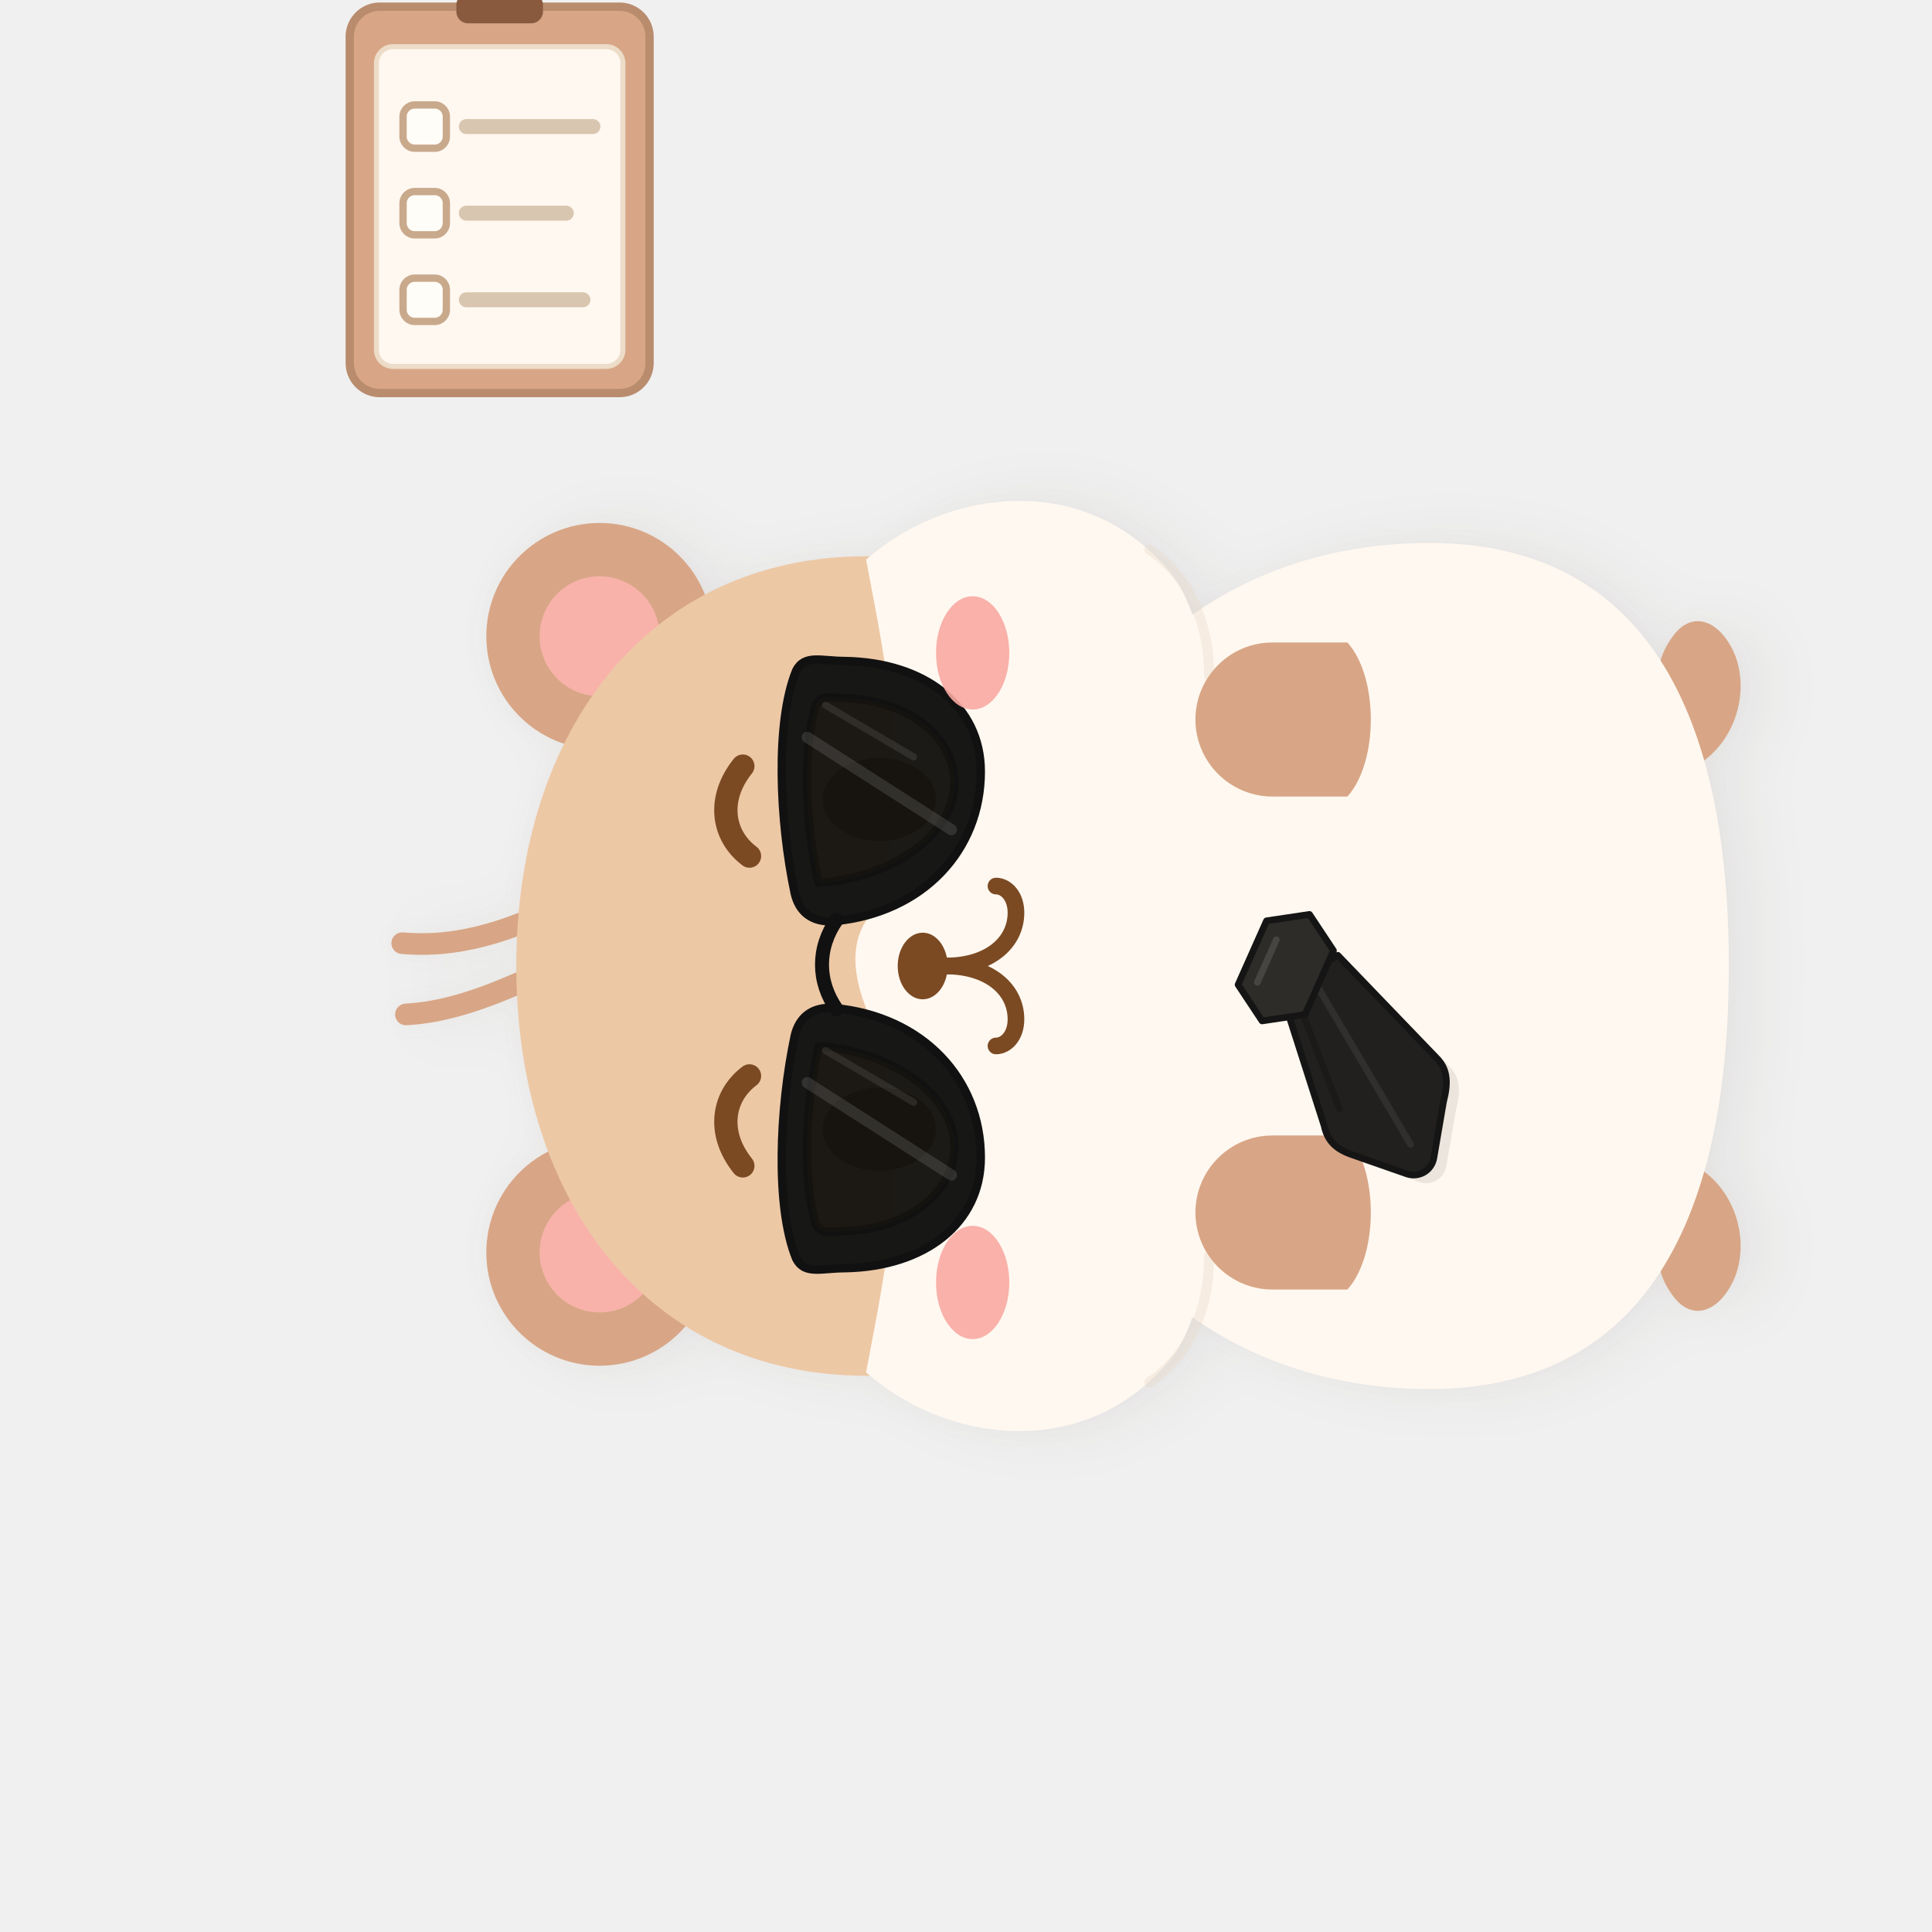
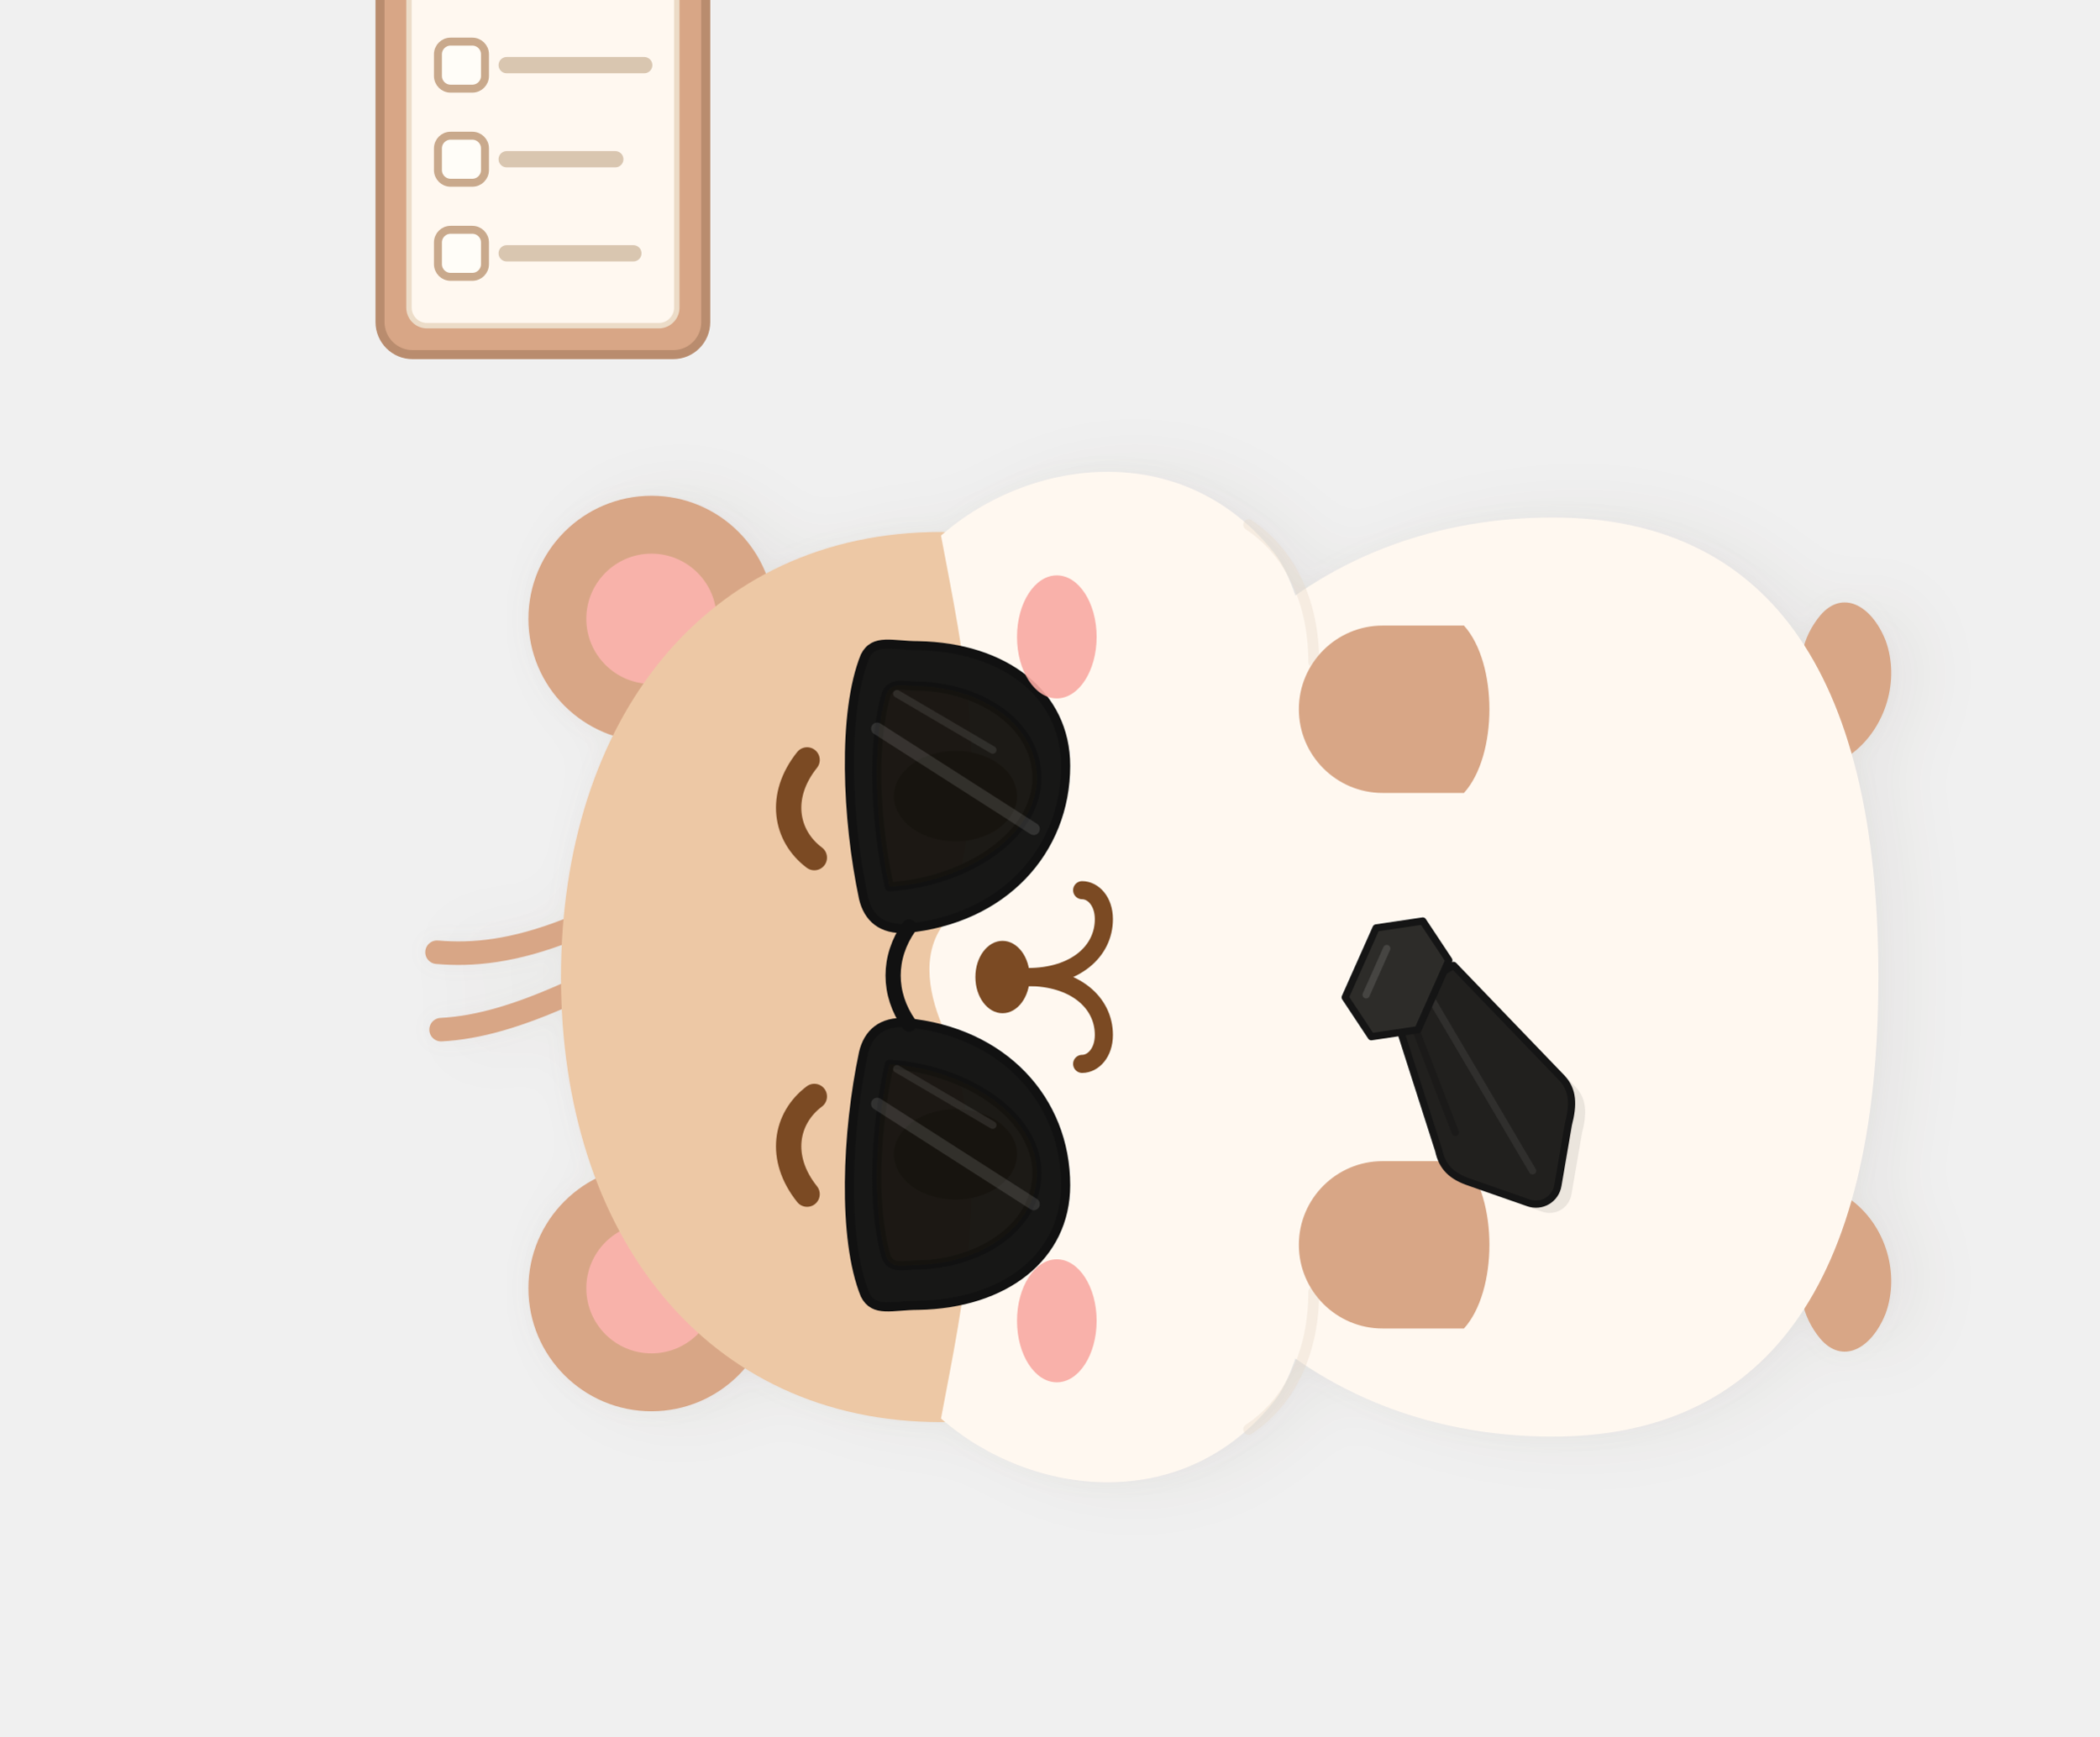
- <svg xmlns="http://www.w3.org/2000/svg" id="mini-stage" width="500" height="500" viewBox="-150 -60 580 580" role="img" aria-labelledby="title desc" style="pointer-events:none">
+ <svg xmlns="http://www.w3.org/2000/svg" id="mini-stage" width="580" height="480" viewBox="-150 -40 580 480" role="img" aria-labelledby="title desc" style="pointer-events:none">
  <defs>
    <filter id="soft-lift" x="-8%" y="-8%" width="116%" height="116%" color-interpolation-filters="sRGB">
      <feGaussianBlur in="SourceAlpha" stdDeviation="2.8" result="soft-edge" />
      <feFlood flood-color="#8b735e" flood-opacity=".045" result="halo-color" />
      <feComposite in="halo-color" in2="soft-edge" operator="in" result="halo" />
      <feOffset in="SourceAlpha" dx="0" dy="8" result="shadow-offset" />
      <feGaussianBlur in="shadow-offset" stdDeviation="9" result="shadow-blur" />
      <feFlood flood-color="#3a2d23" flood-opacity=".055" result="shadow-color" />
      <feComposite in="shadow-color" in2="shadow-blur" operator="in" result="ambient-shadow" />
      <feMerge>
        <feMergeNode in="ambient-shadow" />
        <feMergeNode in="halo" />
        <feMergeNode in="SourceGraphic" />
      </feMerge>
    </filter>
    <clipPath id="mini-paw-clip-right" clipPathUnits="userSpaceOnUse">
      <rect x="340" y="236" width="78" height="64" />
    </clipPath>
    <clipPath id="mini-paw-clip-left" clipPathUnits="userSpaceOnUse">
      <rect x="-44" y="236" width="78" height="64" />
    </clipPath>
  </defs>
  <g id="mini-rotate" style="transform-origin:0 0" transform="rotate(-90 187 230)">
    <g id="hamster-flat-master-v11" style="transform-origin:0 0" filter="url(#soft-lift)" fill-rule="evenodd" clip-rule="evenodd">
      <g id="tail" data-part="tail">
        <circle id="tail-fill" cx="187" cy="356" r="22" fill="#d8a686" />
      </g>
      <g id="feet-layer" data-layer="behind-body">
        <g id="left-foot" data-part="left-foot">
          <path id="left-foot-fill" d="M109 392 C101 389 93 391 87 396 C80 402 84 410 94 414 C105 418 118 414 125 405 C131 397 123 394 109 392 Z" fill="#d8a686" />
        </g>
        <g id="right-foot" data-part="right-foot">
          <path id="right-foot-fill" d="M265 392 C273 389 281 391 287 396 C294 402 290 410 280 414 C269 418 256 414 249 405 C243 397 251 394 265 392 Z" fill="#d8a686" />
        </g>
      </g>
      <g id="body-layer" data-layer="body">
        <g id="body-belly" data-part="body-belly">
          <path id="body-belly-fill" d="M187 200 C113 200 60 251 60 322 C60 380 101 412 187 412 C273 412 314 380 314 322 C314 251 261 200 187 200Z" fill="#fff8f0" />
        </g>
      </g>
      <g id="ears-layer" data-layer="ears">
        <g id="left-ear" data-part="left-ear">
          <circle id="left-ear-outer" cx="101" cy="73" r="34" fill="#d8a686" />
          <circle id="left-ear-inner" cx="101" cy="73" r="18" fill="#f8b2aa" />
        </g>
        <g id="right-ear" data-part="right-ear">
          <circle id="right-ear-outer" cx="286" cy="73" r="34" fill="#d8a686" />
          <circle id="right-ear-inner" cx="286" cy="73" r="18" fill="#f8b2aa" />
        </g>
      </g>
      <g id="head-tufts" data-part="head-tufts">
        <path id="left-tuft" d="M182 49 C184 35 187 24 192 15" fill="none" stroke="#d8a686" stroke-width="6.5" stroke-linecap="round" transform="rotate(-32 182 49)" />
        <path id="right-tuft" d="M200 50 C203 34 208 24 214 16" fill="none" stroke="#d8a686" stroke-width="6.5" stroke-linecap="round" transform="rotate(-32 200 50)" />
      </g>
      <g id="head-layer" data-layer="head">
        <g id="head-cap" data-part="head-cap">
          <path id="head-cap-fill" d="M64 153 C64 88 116 48 187 48 C258 48 310 88 310 153 C310 214 257 253 187 253 C117 253 64 214 64 153Z" fill="#edc8a5" />
        </g>
        <g id="cheek-muzzle" data-part="cheek-muzzle">
          <path id="cheek-muzzle-fill" d="M65 153 C97 159 136 168 172 154 C181 150 193 147 202 154 C238 168 277 159 309 153 C331 178 336 221 303 246 C270 268 104 268 71 246 C38 221 43 178 65 153Z" fill="#fff8f0" />
        </g>
        <g id="cheek-creases" data-part="cheek-creases" opacity=".35">
          <path id="left-cheek-crease" d="M62 238 C70 250 84 256 100 256" fill="none" stroke="#e6d7c6" stroke-width="3" stroke-linecap="round" />
          <path id="right-cheek-crease" d="M312 238 C304 250 290 256 274 256" fill="none" stroke="#e6d7c6" stroke-width="3" stroke-linecap="round" />
        </g>
      </g>
      <g id="face-layer" data-layer="face">
        <g id="brows" data-part="brows">
          <path id="left-brow" d="M127 116 C137 108 148 110 154 118" fill="none" stroke="#7b4a23" stroke-width="7" stroke-linecap="round" />
          <path id="right-brow" d="M247 116 C237 108 226 110 220 118" fill="none" stroke="#7b4a23" stroke-width="7" stroke-linecap="round" />
        </g>
        <g id="eyes" data-part="eyes">
          <ellipse id="left-eye" cx="138" cy="157" rx="12.5" ry="17" fill="#5a300f" />
          <ellipse id="right-eye" cx="237" cy="157" rx="12.5" ry="17" fill="#5a300f" />
        </g>
        <g id="sunglasses" data-part="sunglasses">
          <g id="left-sunglass" data-part="left-sunglass">
            <path id="left-sunglass-frame" d="M99.22 132 C114.76 125.7 144.16 126.96 166 131.58 C171.46 132.84 174.82 136.62 174.4 143.34 C171.88 170.22 152.98 187.44 129.46 187.44 C109.72 187.44 96.7 170.64 96.28 146.7 C96.28 139.56 94.18 134.52 99.22 132 Z M109.54 137.88 C123.82 133.68 145.66 134.94 162.88 138.72 C161.62 159.3 149.44 178.62 133.9 179.46 C118.78 180.3 107.86 164.76 107.44 146.7 C107.44 142.5 106.18 139.56 109.54 137.88 Z" fill="#171716" fill-rule="evenodd" stroke="#111111" stroke-width="2.52" stroke-linejoin="round" />
            <path id="left-sunglass-lens" d="M109.54 137.88 C123.82 133.68 145.66 134.94 162.88 138.72 C161.62 159.3 149.44 178.62 133.9 179.46 C118.78 180.3 107.86 164.76 107.44 146.7 C107.44 142.5 106.18 139.56 109.54 137.88 Z" fill="#16140f" opacity=".97" />
            <path id="left-lens-main-shine" d="M151.96 135.36 L124.24 178.62" fill="none" stroke="#ffffff" stroke-width="3.36" stroke-linecap="round" opacity=".12" />
            <path id="left-lens-small-shine" d="M161.62 140.82 L146.08 167.28" fill="none" stroke="#ffffff" stroke-width="2.1" stroke-linecap="round" opacity=".09" />
          </g>
          <g id="right-sunglass" data-part="right-sunglass">
            <path id="right-sunglass-frame" d="M275.62 132 C260.08 125.7 230.68 126.96 208.84 131.58 C203.38 132.84 200.02 136.62 200.44 143.34 C202.96 170.22 221.86 187.44 245.38 187.44 C265.12 187.44 278.14 170.64 278.56 146.7 C278.56 139.56 280.66 134.52 275.62 132 Z M265.3 137.88 C251.02 133.68 229.18 134.94 211.96 138.72 C213.22 159.3 225.4 178.62 240.94 179.46 C256.06 180.3 266.98 164.76 267.4 146.7 C267.4 142.5 268.66 139.56 265.3 137.88 Z" fill="#171716" fill-rule="evenodd" stroke="#111111" stroke-width="2.52" stroke-linejoin="round" />
            <path id="right-sunglass-lens" d="M265.3 137.88 C251.02 133.68 229.18 134.94 211.96 138.72 C213.22 159.3 225.4 178.62 240.94 179.46 C256.06 180.3 266.98 164.76 267.4 146.7 C267.4 142.5 268.66 139.56 265.3 137.88 Z" fill="#16140f" opacity=".97" />
            <path id="right-lens-main-shine" d="M255.64 135.36 L227.92 178.62" fill="none" stroke="#ffffff" stroke-width="3.36" stroke-linecap="round" opacity=".12" />
            <path id="right-lens-small-shine" d="M265.3 140.82 L249.76 167.28" fill="none" stroke="#ffffff" stroke-width="2.1" stroke-linecap="round" opacity=".09" />
          </g>
          <path id="sunglasses-bridge" d="M173.98 144.18 C182.38 138.3 192.46 138.3 200.86 144.18" fill="none" stroke="#111111" stroke-width="4.2" stroke-linecap="round" />
          <g id="happy-glasses-star" data-role="glasses-sparkle" opacity="0" transform="translate(112 151)">
            <path data-role="sparkle-glow" d="M 0 -10.76 L 2.58 -2.58 L 10.76 0 L 2.58 2.58 L 0 10.76 L -2.58 2.58 L -10.76 0 L -2.58 -2.58 Z" fill="#ffffff" opacity=".42" />
            <path data-role="sparkle-fill" d="M 0 -7.8 L 1.87 -1.87 L 7.8 0 L 1.87 1.87 L 0 7.8 L -1.87 1.87 L -7.8 0 L -1.87 -1.87 Z" fill="#ffffff" stroke="#ffffff" stroke-width="1.25" stroke-linejoin="round" />
          </g>
        </g>
        <g id="blushes" data-part="blushes">
          <ellipse id="left-blush" cx="92" cy="185" rx="17" ry="11" fill="#f8aaa2" opacity=".9" />
          <ellipse id="right-blush" cx="281" cy="185" rx="17" ry="11" fill="#f8aaa2" opacity=".9" />
        </g>
        <g id="nose-mouth" data-part="nose-mouth">
          <ellipse id="nose-fill" cx="187" cy="170" rx="10" ry="7.5" fill="#7b4a23" />
          <path id="mouth-left" d="M187 177 C187 190 180 198 171 198 C166 198 163 195 163 192" fill="none" stroke="#7b4a23" stroke-width="5" stroke-linecap="round" />
          <path id="mouth-right" d="M187 177 C187 190 194 198 203 198 C208 198 211 195 211 192" fill="none" stroke="#7b4a23" stroke-width="5" stroke-linecap="round" />
        </g>
      </g>
      <g id="hands-layer" data-layer="hands-above-face">
        <g id="left-hand" data-part="left-hand" clip-path="url(#mini-paw-clip-left)" transform="translate(122.5 7) rotate(90 -9.5 268) translate(-9.5 268) scale(1.25) translate(9.5 -268)">
          <path id="left-hand-base" d="M118 249.5 L-9.5 249.5 C-19.7 249.5 -28 257.8 -28 268 C-28 278.2 -19.7 286.5 -9.5 286.5 L118 286.5 C123 279.1 123 256.9 118 249.5 Z" fill="#fff8f0" />
          <path id="left-paw-tip" d="M8.5 249.5 L-9.5 249.5 C-19.7 249.5 -28 257.8 -28 268 C-28 278.2 -19.7 286.5 -9.5 286.5 L8.5 286.5 C16 278.2 16 257.8 8.5 249.5 Z" fill="#d8a686" />
        </g>
        <g id="right-hand" data-part="right-hand" clip-path="url(#mini-paw-clip-right)" transform="translate(-122.5 7) rotate(270 383.5 268) translate(383.5 268) scale(1.25) translate(-383.5 -268)">
          <path id="right-hand-base" d="M256 249.5 L383.5 249.5 C393.7 249.5 402 257.8 402 268 C402 278.2 393.7 286.5 383.5 286.5 L256 286.5 C251 279.1 251 256.9 256 249.5 Z" fill="#fff8f0" />
          <path id="right-paw-tip" d="M365.5 249.5 L383.5 249.5 C393.7 249.5 402 257.8 402 268 C402 278.2 393.7 286.5 383.5 286.5 L365.5 286.5 C358 278.2 358 257.8 365.5 249.5 Z" fill="#d8a686" />
        </g>
      </g>
      <g id="happy-tie-sway">
        <g id="tie" data-part="tie" transform="translate(153 260)">
          <path id="tie-shadow" d="M24 27 L44 27 L54 68 C55 72.5 53 76 49 80 L38 93 C35.5 96 31 96 28.5 93 L17.5 80 C14 76 13 72.5 14.5 68 Z" fill="#000000" opacity=".08" transform="translate(7 6.5) rotate(59.5 33.5 14) translate(2 2)" />
          <path id="tie-blade" d="M24 24 L44 24 L54 66 C55 70.5 53 74 49 78 L38 91 C35.5 94 31 94 28.5 91 L17.5 78 C14 74 13 70.5 14.5 66 Z" fill="#21201e" stroke="#151515" stroke-width="2" stroke-linejoin="round" transform="translate(7 6.5) rotate(59.5 33.5 14)" />
          <path id="tie-center-fold" d="M34 28 L34 84" fill="none" stroke="#ffffff" stroke-width="2" stroke-linecap="round" opacity=".07" transform="translate(7 6.5) rotate(59.5 33.5 14)" />
          <path id="tie-left-fold" d="M27 28 L21 64" fill="none" stroke="#000000" stroke-width="2" stroke-linecap="round" opacity=".18" transform="translate(7 6.5) rotate(59.5 33.5 14)" />
          <path id="tie-knot" d="M23 3 L44 3 L51 14 L44 25 L23 25 L16 14 Z" fill="#2d2c29" stroke="#151515" stroke-width="2" stroke-linejoin="round" transform="translate(0 5) rotate(24 33.5 14)" />
          <path id="tie-knot-highlight" d="M26 8 L40 8" fill="none" stroke="#ffffff" stroke-width="2" stroke-linecap="round" opacity=".12" transform="translate(0 5) rotate(24 33.5 14)" />
        </g>
      </g>
    </g>
  </g>
  <g id="happy-board-layer" pointer-events="none">
    <g id="happy-board">
      <rect id="board-back" x="-45" y="-58" width="90" height="116" rx="9" fill="#d8a686" stroke="#b98c6e" stroke-width="2.5" />
      <rect id="board-paper" x="-37" y="-46" width="74" height="96" rx="5" fill="#fff8f0" stroke="#ecdcc8" stroke-width="1.5" />
      <path id="board-clip-arch" d="M -8 -58 C -8 -67 8 -67 8 -58" fill="none" stroke="#8a5a3f" stroke-width="4.5" stroke-linecap="round" />
      <rect id="board-clip-bar" x="-13" y="-62" width="26" height="9" rx="3.5" fill="#8a5a3f" />
      <g id="board-rows" fill="none">
        <rect class="row-box" x="-29" y="-28.5" width="13" height="13" rx="3.5" fill="#fffdf8" stroke="#c9a98c" stroke-width="2.2" />
        <line class="row-text" x1="-10" y1="-22" x2="28" y2="-22" stroke="#d9c6b0" stroke-width="4.5" stroke-linecap="round" />
        <rect class="row-box" x="-29" y="-2.5" width="13" height="13" rx="3.5" fill="#fffdf8" stroke="#c9a98c" stroke-width="2.2" />
        <line class="row-text" x1="-10" y1="4" x2="20" y2="4" stroke="#d9c6b0" stroke-width="4.5" stroke-linecap="round" />
        <rect class="row-box" x="-29" y="23.5" width="13" height="13" rx="3.5" fill="#fffdf8" stroke="#c9a98c" stroke-width="2.2" />
        <line class="row-text" x1="-10" y1="30" x2="25" y2="30" stroke="#d9c6b0" stroke-width="4.5" stroke-linecap="round" />
      </g>
      <g id="board-ticks" fill="none" stroke-linecap="round" stroke-linejoin="round">
        <path id="board-tick-1" d="M -26.6 -22.2 L -23.6 -18.8 L -17.6 -26.4" stroke-width="3" />
        <path id="board-tick-2" d="M -26.6 3.8 L -23.6 7.2 L -17.6 -0.4" stroke-width="3" />
        <path id="board-tick-3" d="M -26.6 29.8 L -23.6 33.2 L -17.6 25.6" stroke-width="3" />
      </g>
      <g id="board-done" opacity="0">
        <path id="board-done-under" d="M -17 4 L -5 16 L 19 -12" fill="none" stroke-linecap="round" stroke-linejoin="round" opacity=".25" />
        <path id="board-done-main" d="M -17 4 L -5 16 L 19 -12" fill="none" stroke-linecap="round" stroke-linejoin="round" />
      </g>
    </g>
  </g>
  <g id="happy-confetti-layer" pointer-events="none" />
  <g id="happy-stars-layer" pointer-events="none">
    <g id="happy-star-a" data-role="background-sparkle" opacity="0" transform="translate(36 24)">
      <path data-role="sparkle-glow" d="M 0 -16.56 L 3.97 -3.97 L 16.56 0 L 3.97 3.97 L 0 16.56 L -3.97 3.97 L -16.56 0 L -3.97 -3.97 Z" fill="#fff7c6" opacity=".3" />
      <path data-role="sparkle-fill" d="M 0 -12 L 2.88 -2.88 L 12 0 L 2.88 2.88 L 0 12 L -2.88 2.88 L -12 0 L -2.88 -2.88 Z" fill="#f6bd3b" stroke="#fff0a8" stroke-width="1.92" stroke-linejoin="round" />
    </g>
    <g id="happy-star-b" data-role="background-sparkle" opacity="0" transform="translate(176 64)">
      <path data-role="sparkle-glow" d="M 0 -8.97 L 2.15 -2.15 L 8.97 0 L 2.15 2.15 L 0 8.97 L -2.15 2.15 L -8.97 0 L -2.15 -2.15 Z" fill="#fff7c6" opacity=".3" />
      <path data-role="sparkle-fill" d="M 0 -6.5 L 1.56 -1.56 L 6.5 0 L 1.56 1.56 L 0 6.5 L -1.56 1.56 L -6.5 0 L -1.56 -1.56 Z" fill="#f6bd3b" stroke="#fff0a8" stroke-width="1.04" stroke-linejoin="round" />
    </g>
  </g>
</svg>
